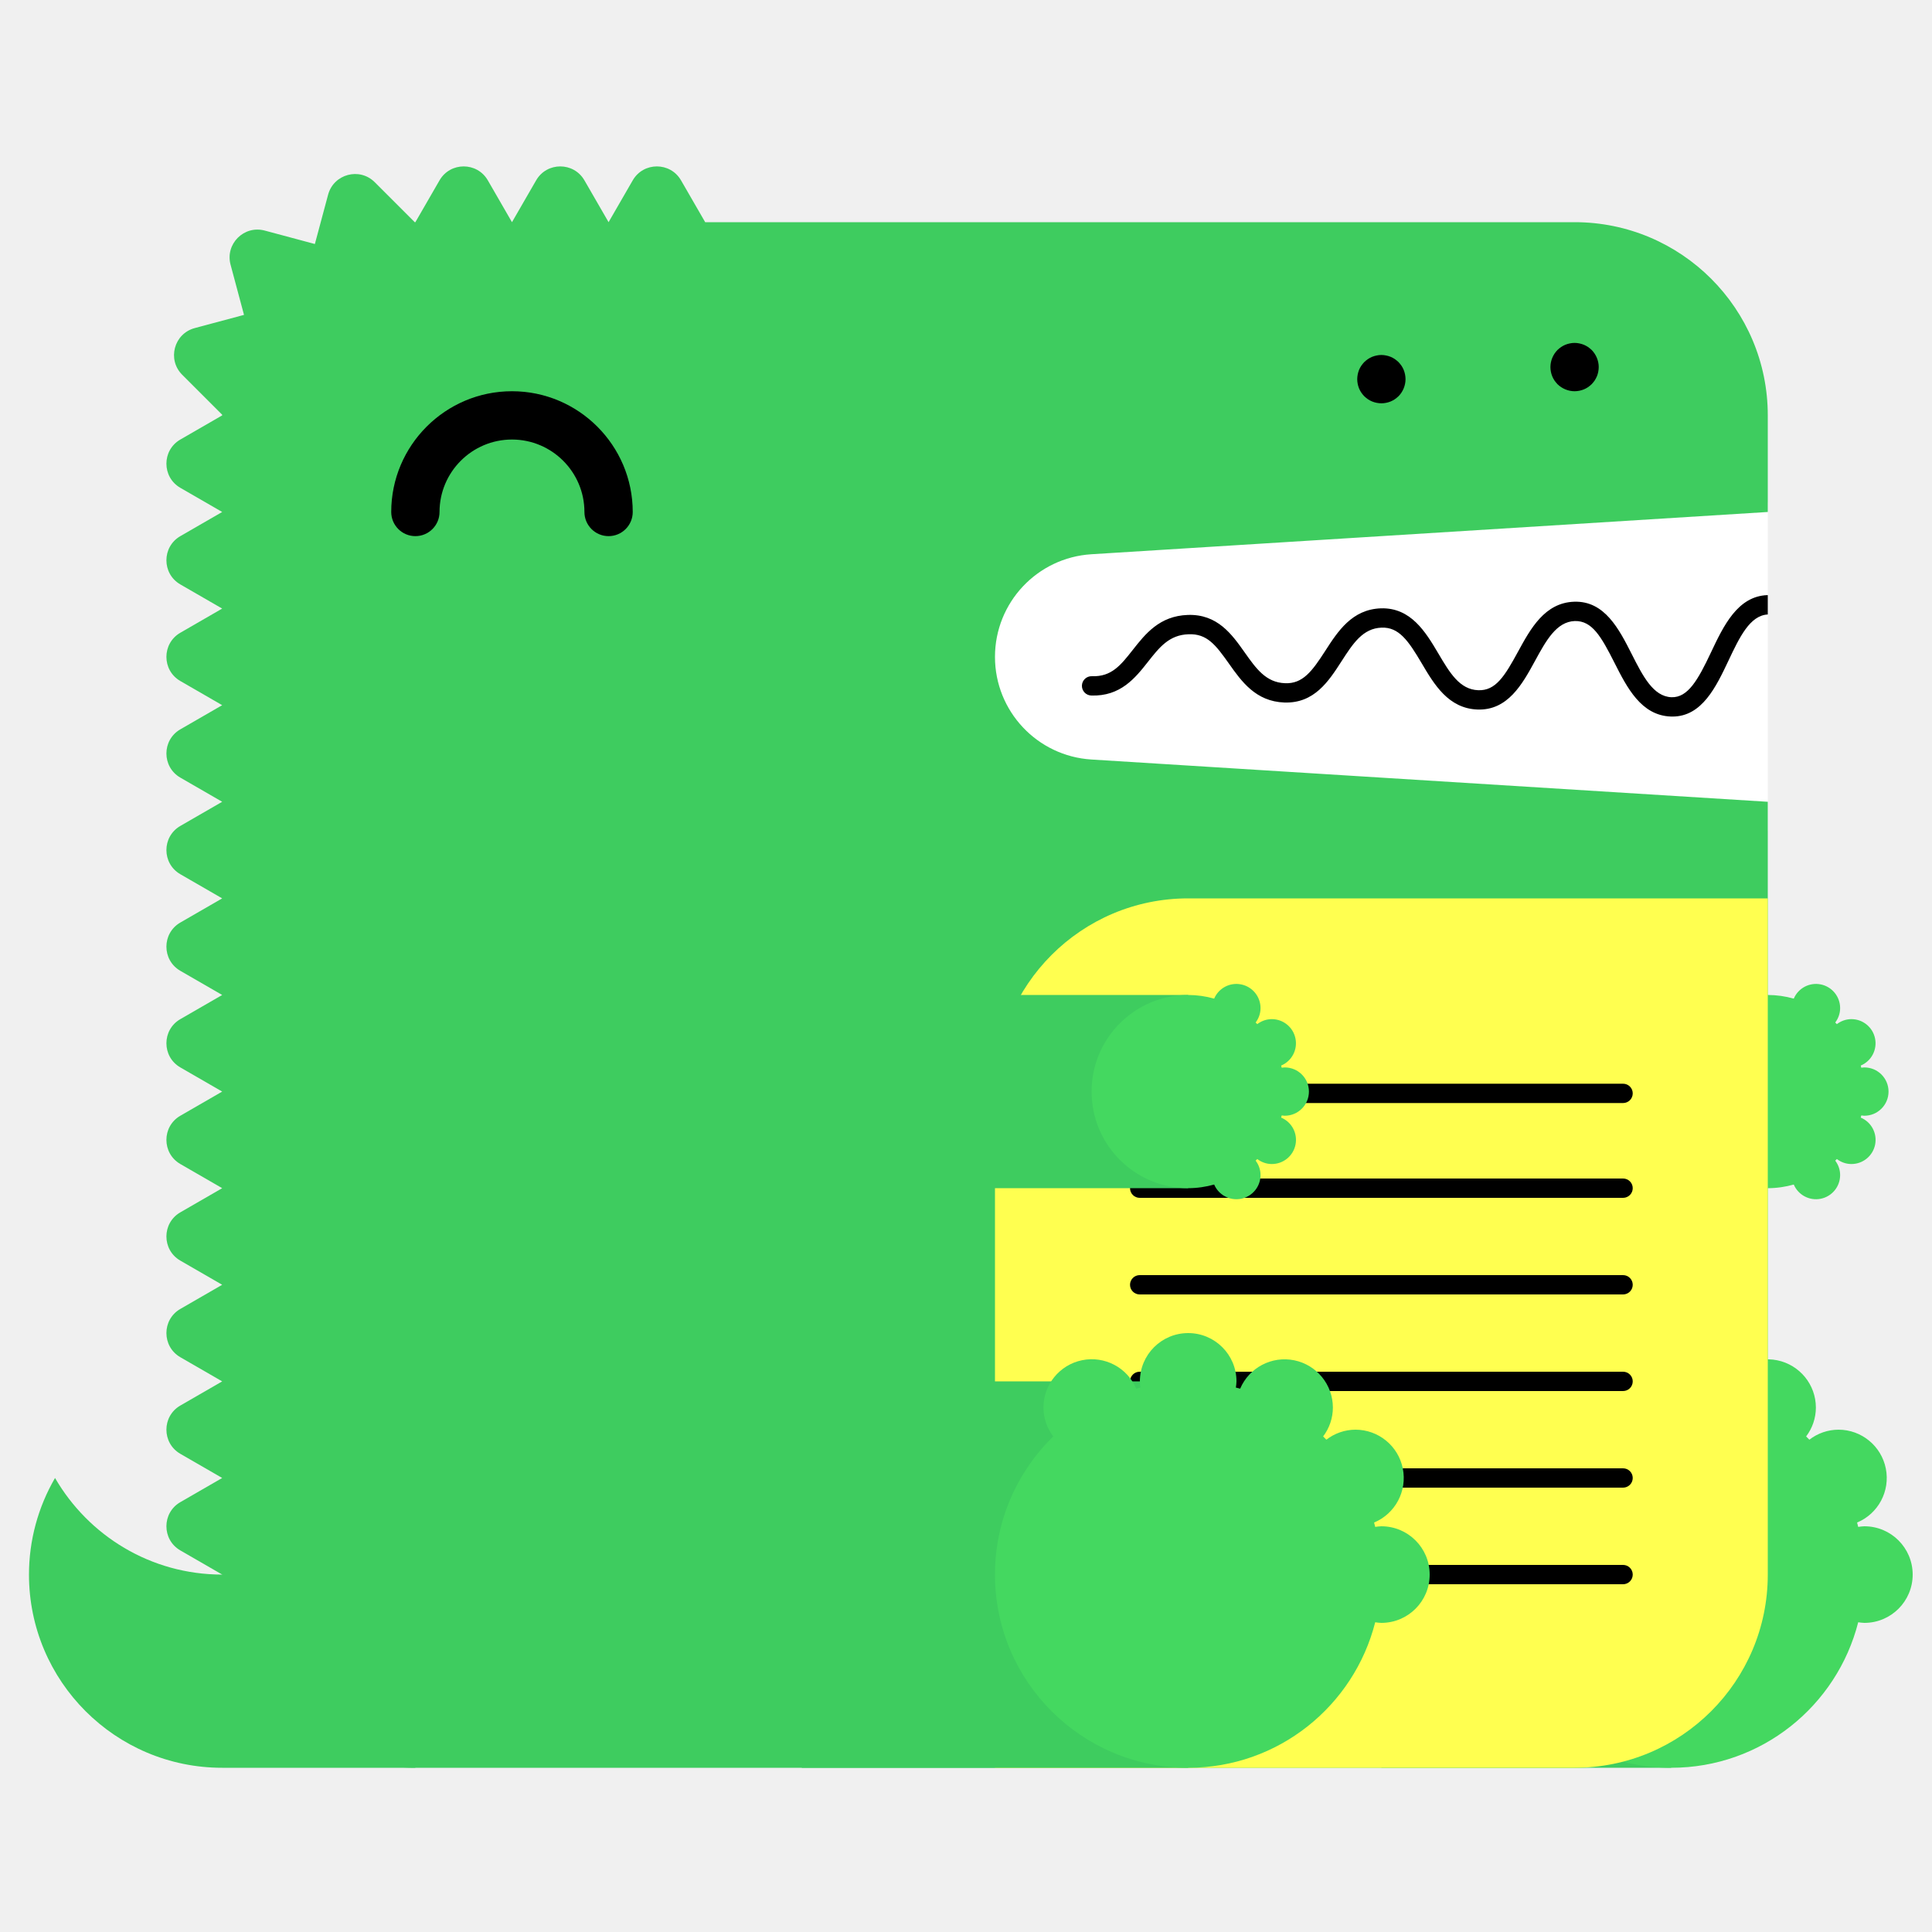
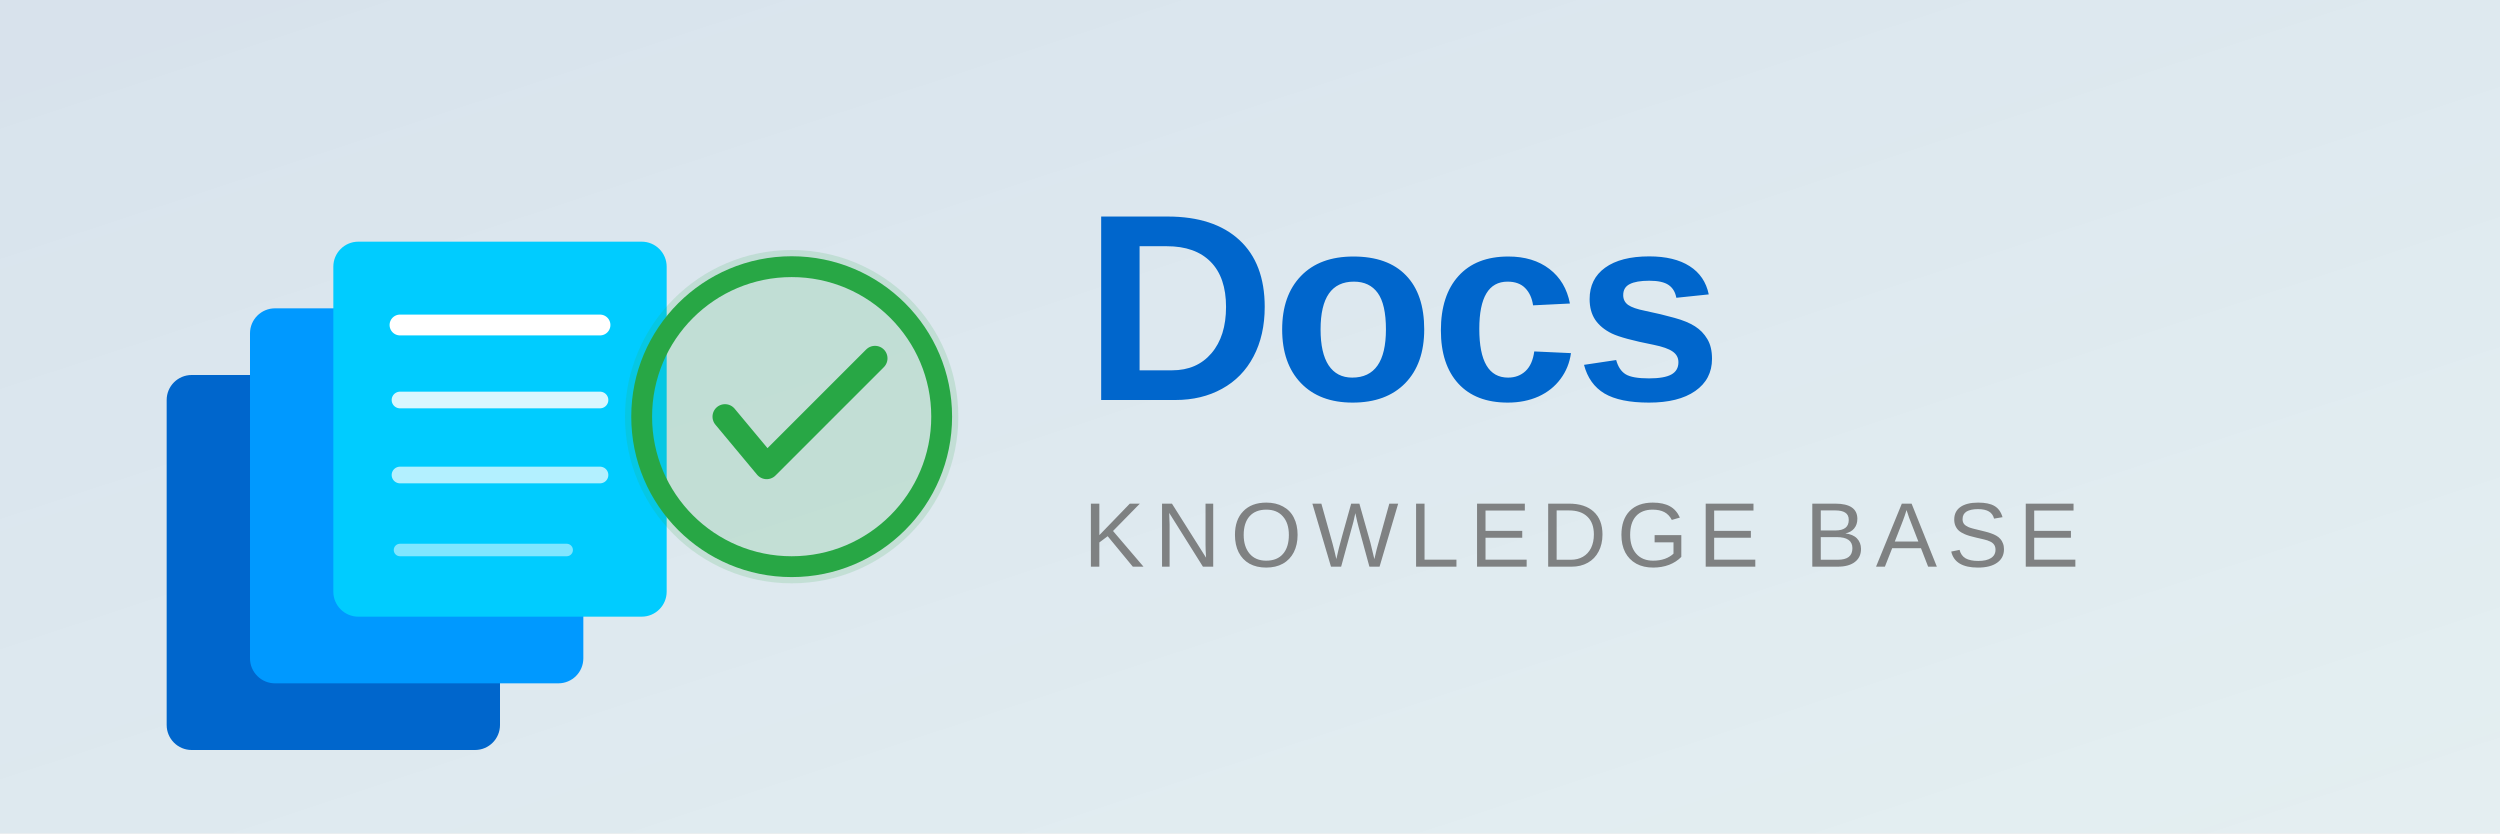
- <svg xmlns="http://www.w3.org/2000/svg" width="200" height="200" viewBox="0 0 200 200">
-   <g fill="none" fill-rule="evenodd">
-     <path fill="#FFF" d="M99 52h84v34H99z" />
-     <path d="M23 163c-7.398 0-13.843-4.027-17.303-10A19.886 19.886 0 0 0 3 163c0 11.046 8.954 20 20 20h20v-20H23z" fill="#3ECC5F" />
-     <path d="M112.98 57.376L183 53V43c0-11.046-8.954-20-20-20H73l-2.5-4.33c-1.112-1.925-3.889-1.925-5 0L63 23l-2.5-4.33c-1.111-1.925-3.889-1.925-5 0L53 23l-2.5-4.33c-1.111-1.925-3.889-1.925-5 0L43 23c-.022 0-.042.003-.065.003l-4.142-4.141c-1.57-1.571-4.252-.853-4.828 1.294l-1.369 5.104-5.192-1.392c-2.148-.575-4.111 1.389-3.535 3.536l1.39 5.193-5.102 1.367c-2.148.576-2.867 3.259-1.296 4.83l4.142 4.142c0 .021-.003.042-.003.064l-4.33 2.5c-1.925 1.111-1.925 3.889 0 5L23 53l-4.33 2.5c-1.925 1.111-1.925 3.889 0 5L23 63l-4.33 2.5c-1.925 1.111-1.925 3.889 0 5L23 73l-4.33 2.5c-1.925 1.111-1.925 3.889 0 5L23 83l-4.33 2.5c-1.925 1.111-1.925 3.889 0 5L23 93l-4.33 2.5c-1.925 1.111-1.925 3.889 0 5L23 103l-4.33 2.5c-1.925 1.111-1.925 3.889 0 5L23 113l-4.33 2.5c-1.925 1.111-1.925 3.889 0 5L23 123l-4.33 2.5c-1.925 1.111-1.925 3.889 0 5L23 133l-4.33 2.5c-1.925 1.111-1.925 3.889 0 5L23 143l-4.33 2.5c-1.925 1.111-1.925 3.889 0 5L23 153l-4.33 2.5c-1.925 1.111-1.925 3.889 0 5L23 163c0 11.046 8.954 20 20 20h120c11.046 0 20-8.954 20-20V83l-70.02-4.376A10.645 10.645 0 0 1 103 68c0-5.621 4.37-10.273 9.98-10.624" fill="#3ECC5F" />
-     <path fill="#3ECC5F" d="M143 183h30v-40h-30z" />
-     <path d="M193 158c-.219 0-.428.037-.639.064-.038-.15-.074-.301-.116-.451A5 5 0 0 0 190.32 148a4.96 4.96 0 0 0-3.016 1.036 26.531 26.531 0 0 0-.335-.336 4.955 4.955 0 0 0 1.011-2.987 5 5 0 0 0-9.599-1.959c-.148-.042-.297-.077-.445-.115.027-.211.064-.42.064-.639a5 5 0 0 0-5-5 5 5 0 0 0-5 5c0 .219.037.428.064.639-.148.038-.297.073-.445.115a4.998 4.998 0 0 0-9.599 1.959c0 1.125.384 2.151 1.011 2.987-3.717 3.632-6.031 8.693-6.031 14.3 0 11.046 8.954 20 20 20 9.339 0 17.16-6.41 19.361-15.064.211.027.42.064.639.064a5 5 0 0 0 5-5 5 5 0 0 0-5-5" fill="#44D860" />
-     <path fill="#3ECC5F" d="M153 123h30v-20h-30z" />
-     <path d="M193 115.5a2.5 2.5 0 1 0 0-5c-.109 0-.214.019-.319.032-.02-.075-.037-.15-.058-.225a2.501 2.501 0 0 0-.963-4.807c-.569 0-1.088.197-1.508.518a6.653 6.653 0 0 0-.168-.168c.314-.417.506-.931.506-1.494a2.5 2.5 0 0 0-4.8-.979A9.987 9.987 0 0 0 183 103c-5.522 0-10 4.478-10 10s4.478 10 10 10c.934 0 1.833-.138 2.69-.377a2.5 2.5 0 0 0 4.8-.979c0-.563-.192-1.077-.506-1.494.057-.055.113-.111.168-.168.42.321.939.518 1.508.518a2.5 2.5 0 0 0 .963-4.807c.021-.074.038-.15.058-.225.105.013.21.032.319.032" fill="#44D860" />
-     <path d="M63 55.5a2.5 2.5 0 0 1-2.5-2.5c0-4.136-3.364-7.5-7.5-7.5s-7.5 3.364-7.5 7.5a2.5 2.5 0 1 1-5 0c0-6.893 5.607-12.5 12.5-12.5S65.5 46.107 65.5 53a2.5 2.5 0 0 1-2.5 2.5" fill="#000" />
-     <path d="M103 183h60c11.046 0 20-8.954 20-20V93h-60c-11.046 0-20 8.954-20 20v70z" fill="#FFFF50" />
-     <path d="M168.02 124h-50.04a1 1 0 1 1 0-2h50.04a1 1 0 1 1 0 2m0 20h-50.04a1 1 0 1 1 0-2h50.04a1 1 0 1 1 0 2m0 20h-50.04a1 1 0 1 1 0-2h50.04a1 1 0 1 1 0 2m0-49.814h-50.04a1 1 0 1 1 0-2h50.04a1 1 0 1 1 0 2m0 19.814h-50.04a1 1 0 1 1 0-2h50.04a1 1 0 1 1 0 2m0 20h-50.04a1 1 0 1 1 0-2h50.04a1 1 0 1 1 0 2M183 61.611c-.012 0-.022-.006-.034-.005-3.09.105-4.552 3.196-5.842 5.923-1.346 2.85-2.387 4.703-4.093 4.647-1.889-.068-2.969-2.202-4.113-4.46-1.314-2.594-2.814-5.536-5.963-5.426-3.046.104-4.513 2.794-5.807 5.167-1.377 2.528-2.314 4.065-4.121 3.994-1.927-.07-2.951-1.805-4.136-3.813-1.321-2.236-2.848-4.75-5.936-4.664-2.994.103-4.465 2.385-5.763 4.4-1.373 2.13-2.335 3.428-4.165 3.351-1.973-.07-2.992-1.51-4.171-3.177-1.324-1.873-2.816-3.993-5.895-3.89-2.928.1-4.399 1.97-5.696 3.618-1.232 1.564-2.194 2.802-4.229 2.724a1 1 0 0 0-.072 2c3.017.101 4.545-1.8 5.872-3.487 1.177-1.496 2.193-2.787 4.193-2.855 1.926-.082 2.829 1.115 4.195 3.045 1.297 1.834 2.769 3.914 5.731 4.021 3.103.104 4.596-2.215 5.918-4.267 1.182-1.834 2.202-3.417 4.15-3.484 1.793-.067 2.769 1.35 4.145 3.681 1.297 2.197 2.766 4.686 5.787 4.796 3.125.108 4.634-2.62 5.949-5.035 1.139-2.088 2.214-4.06 4.119-4.126 1.793-.042 2.728 1.595 4.111 4.33 1.292 2.553 2.757 5.445 5.825 5.556l.169.003c3.064 0 4.518-3.075 5.805-5.794 1.139-2.41 2.217-4.68 4.067-4.773v-2z" fill="#000" />
-     <path fill="#3ECC5F" d="M83 183h40v-40H83z" />
-     <path d="M143 158c-.219 0-.428.037-.639.064-.038-.15-.074-.301-.116-.451A5 5 0 0 0 140.32 148a4.96 4.96 0 0 0-3.016 1.036 26.531 26.531 0 0 0-.335-.336 4.955 4.955 0 0 0 1.011-2.987 5 5 0 0 0-9.599-1.959c-.148-.042-.297-.077-.445-.115.027-.211.064-.42.064-.639a5 5 0 0 0-5-5 5 5 0 0 0-5 5c0 .219.037.428.064.639-.148.038-.297.073-.445.115a4.998 4.998 0 0 0-9.599 1.959c0 1.125.384 2.151 1.011 2.987-3.717 3.632-6.031 8.693-6.031 14.3 0 11.046 8.954 20 20 20 9.339 0 17.16-6.41 19.361-15.064.211.027.42.064.639.064a5 5 0 0 0 5-5 5 5 0 0 0-5-5" fill="#44D860" />
-     <path fill="#3ECC5F" d="M83 123h40v-20H83z" />
-     <path d="M133 115.5a2.5 2.5 0 1 0 0-5c-.109 0-.214.019-.319.032-.02-.075-.037-.15-.058-.225a2.501 2.501 0 0 0-.963-4.807c-.569 0-1.088.197-1.508.518a6.653 6.653 0 0 0-.168-.168c.314-.417.506-.931.506-1.494a2.5 2.5 0 0 0-4.8-.979A9.987 9.987 0 0 0 123 103c-5.522 0-10 4.478-10 10s4.478 10 10 10c.934 0 1.833-.138 2.69-.377a2.5 2.5 0 0 0 4.8-.979c0-.563-.192-1.077-.506-1.494.057-.055.113-.111.168-.168.42.321.939.518 1.508.518a2.5 2.5 0 0 0 .963-4.807c.021-.074.038-.15.058-.225.105.013.21.032.319.032" fill="#44D860" />
-     <path d="M143 41.75c-.16 0-.33-.02-.49-.05a2.52 2.52 0 0 1-.47-.14c-.15-.06-.29-.14-.431-.23-.13-.09-.259-.2-.38-.31-.109-.12-.219-.24-.309-.38s-.17-.28-.231-.43a2.619 2.619 0 0 1-.189-.96c0-.16.02-.33.05-.49.03-.16.08-.31.139-.47.061-.15.141-.29.231-.43.09-.13.2-.26.309-.38.121-.11.25-.22.38-.31.141-.09.281-.17.431-.23.149-.06.31-.11.47-.14.32-.07.65-.07.98 0 .159.03.32.08.47.14.149.06.29.14.43.23.13.09.259.2.38.31.11.12.22.25.31.38.09.14.17.28.23.43.06.16.11.31.14.47.029.16.05.33.05.49 0 .66-.271 1.31-.73 1.77-.121.11-.25.22-.38.31-.14.09-.281.17-.43.23a2.565 2.565 0 0 1-.96.19m20-1.25c-.66 0-1.3-.27-1.771-.73a3.802 3.802 0 0 1-.309-.38c-.09-.14-.17-.28-.231-.43a2.619 2.619 0 0 1-.189-.96c0-.66.27-1.3.729-1.77.121-.11.25-.22.38-.31.141-.09.281-.17.431-.23.149-.06.31-.11.47-.14.32-.07.66-.07.98 0 .159.03.32.08.47.14.149.06.29.14.43.23.13.09.259.2.38.31.459.47.73 1.11.73 1.77 0 .16-.021.33-.05.49-.03.16-.08.32-.14.47-.07.15-.14.29-.23.43-.09.13-.2.26-.31.38-.121.11-.25.22-.38.31-.14.09-.281.17-.43.23a2.565 2.565 0 0 1-.96.19" fill="#000" />
+ <svg xmlns="http://www.w3.org/2000/svg" viewBox="0 0 300 100" width="300" height="100">
+   <defs>
+     <linearGradient id="bgGradient" x1="0%" y1="0%" x2="100%" y2="100%">
+       <stop offset="0%" style="stop-color:#0066cc;stop-opacity:0.1" />
+       <stop offset="100%" style="stop-color:#00ccff;stop-opacity:0.05" />
+     </linearGradient>
+   </defs>
+   <rect width="300" height="100" fill="url(#bgGradient)" />
+   <g transform="translate(20, 25)">
+     <rect x="0" y="20" width="40" height="45" fill="#0066cc" rx="3" ry="3" />
+     <rect x="10" y="12" width="40" height="45" fill="#0099ff" rx="3" ry="3" />
+     <rect x="20" y="4" width="40" height="45" fill="#00ccff" rx="3" ry="3" />
+     <line x1="28" y1="14" x2="52" y2="14" stroke="white" stroke-width="2.5" stroke-linecap="round" />
+     <line x1="28" y1="23" x2="52" y2="23" stroke="white" stroke-width="2" stroke-linecap="round" opacity="0.85" />
+     <line x1="28" y1="32" x2="52" y2="32" stroke="white" stroke-width="2" stroke-linecap="round" opacity="0.7" />
+     <line x1="28" y1="41" x2="48" y2="41" stroke="white" stroke-width="1.5" stroke-linecap="round" opacity="0.5" />
  </g>
+   <g transform="translate(75, 30)">
+     <circle cx="20" cy="20" r="20" fill="#28a745" opacity="0.15" />
+     <circle cx="20" cy="20" r="18" fill="none" stroke="#28a745" stroke-width="2.5" />
+     <path d="M 12 20 L 17 26 L 30 13" stroke="#28a745" stroke-width="3" fill="none" stroke-linecap="round" stroke-linejoin="round" />
+   </g>
+   <text x="130" y="48" font-family="'Segoe UI', 'Helvetica Neue', Arial, sans-serif" font-size="32" font-weight="700" fill="#0066cc" letter-spacing="-0.5">Docs</text>
+   <text x="130" y="68" font-family="'Segoe UI', 'Helvetica Neue', Arial, sans-serif" font-size="11" fill="#666" font-weight="500" letter-spacing="1.2" opacity="0.8">KNOWLEDGE BASE</text>
</svg>
